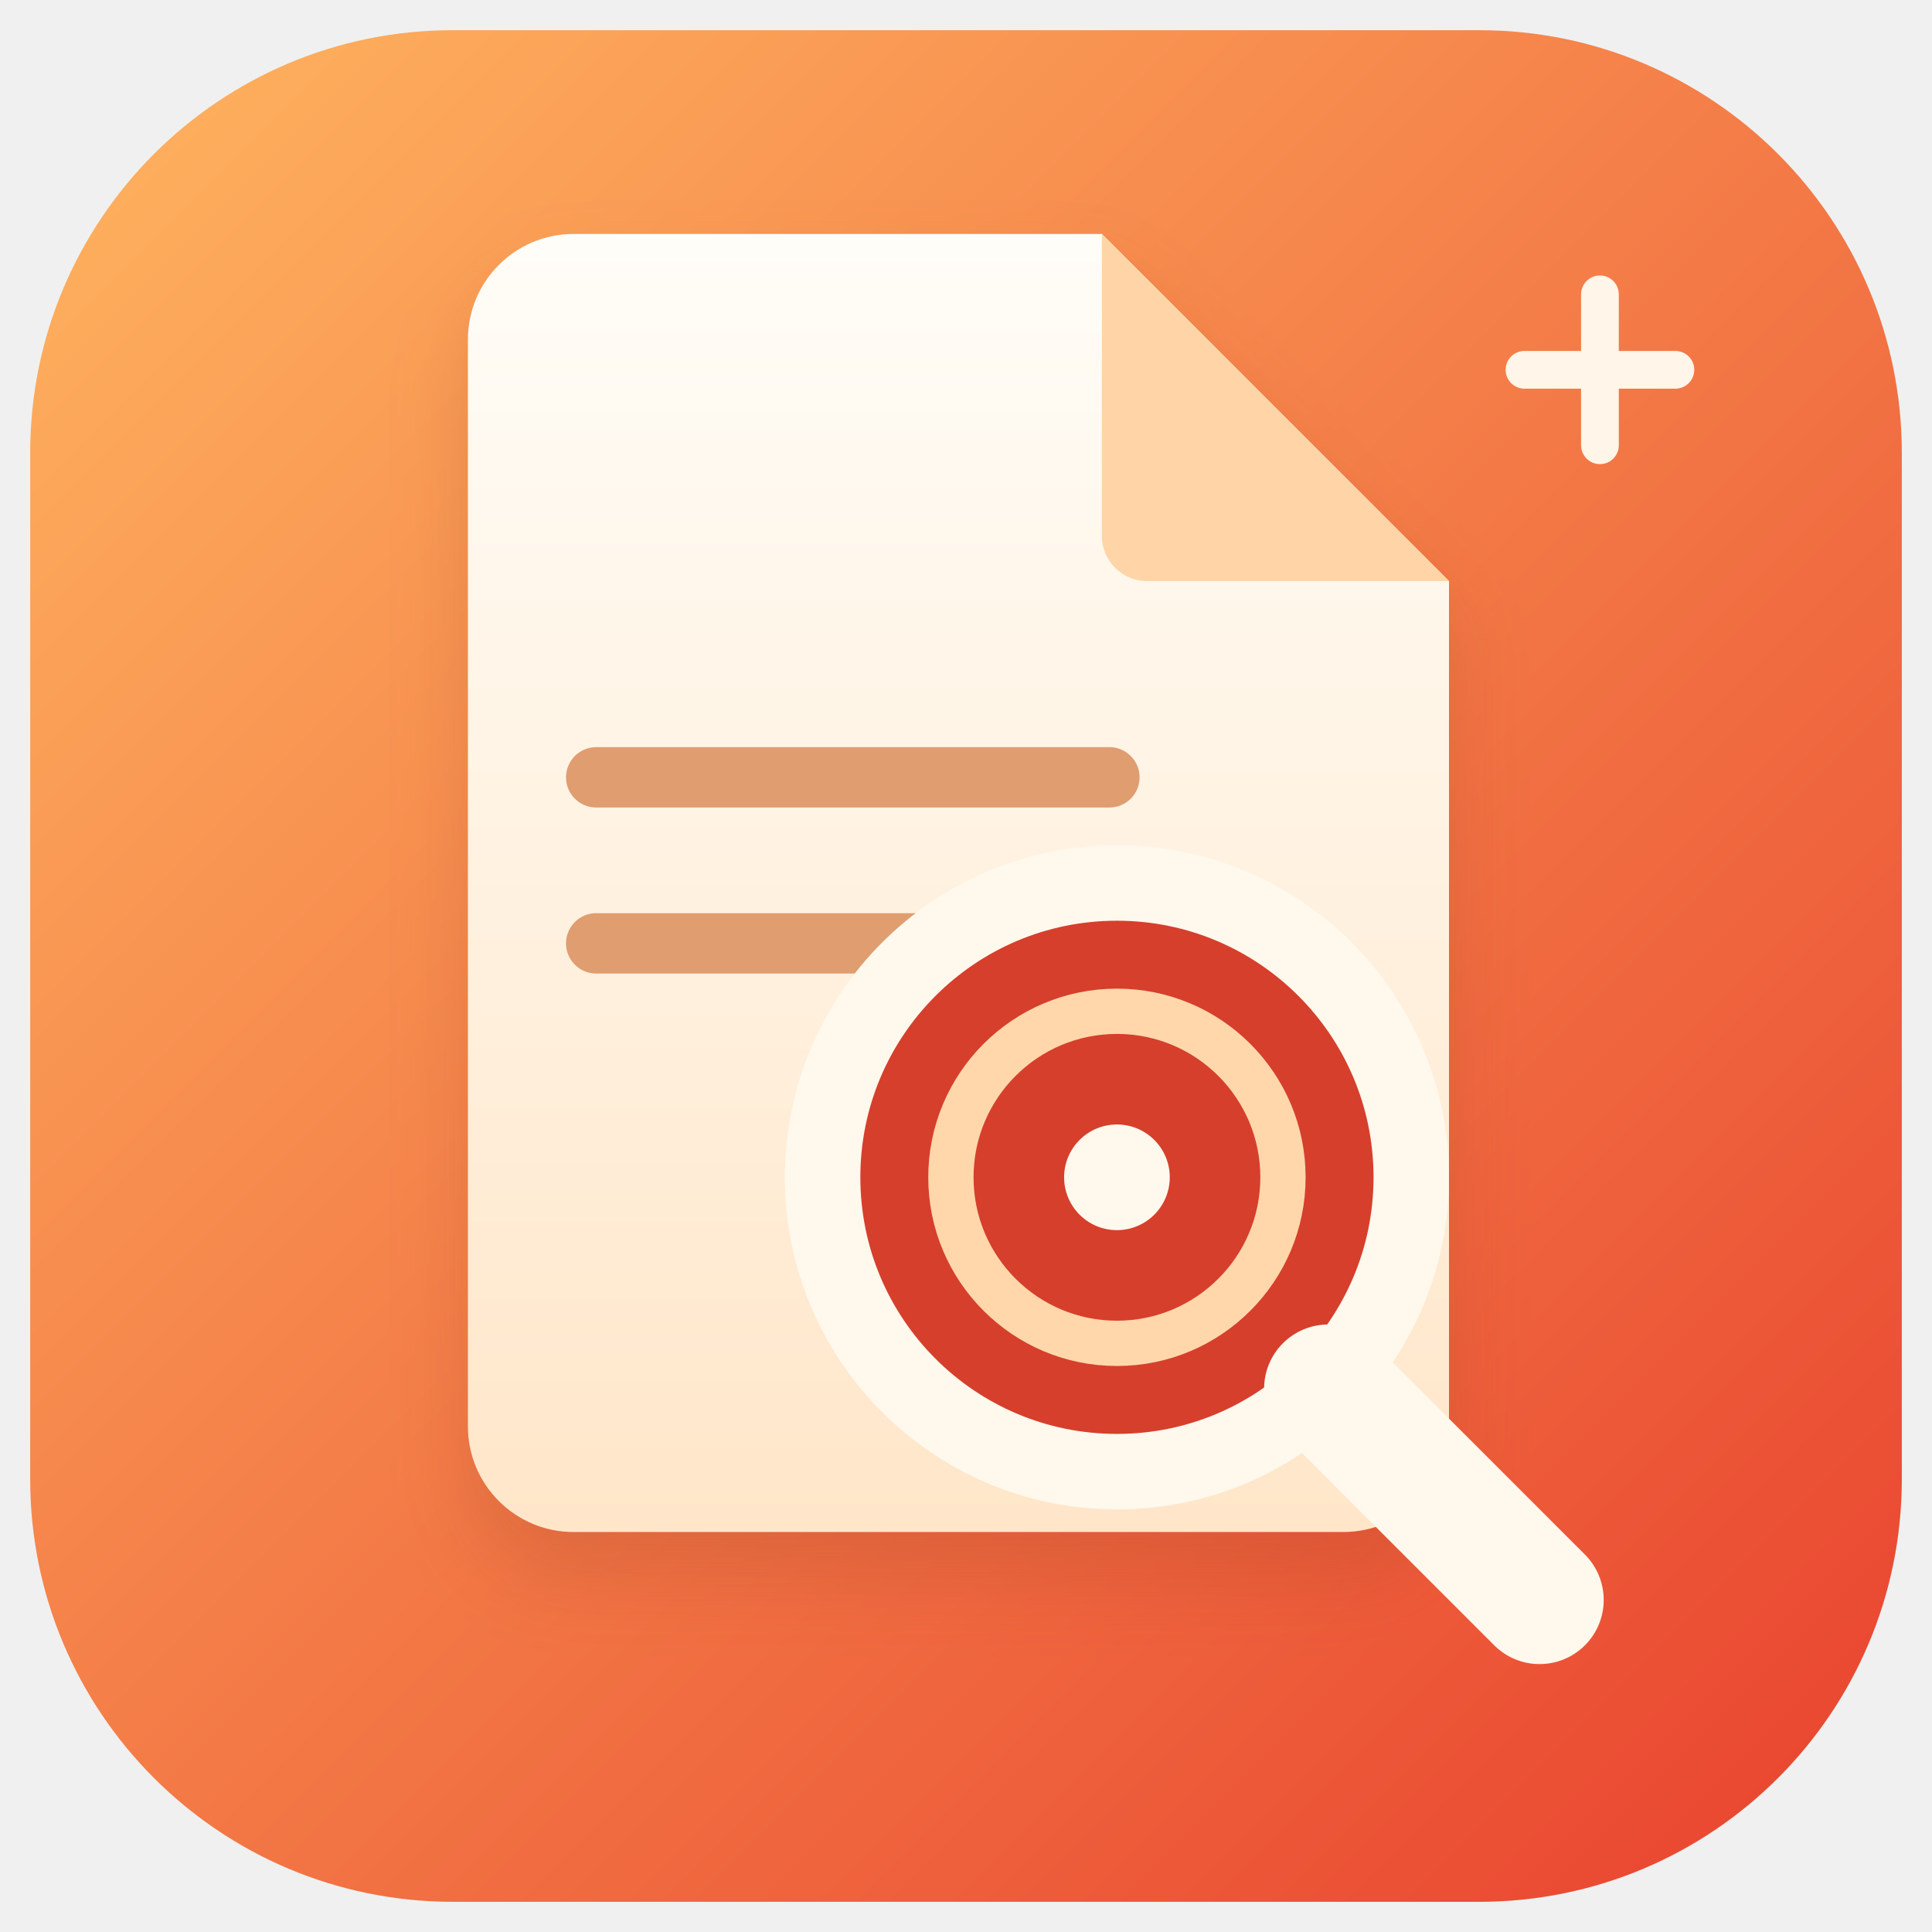
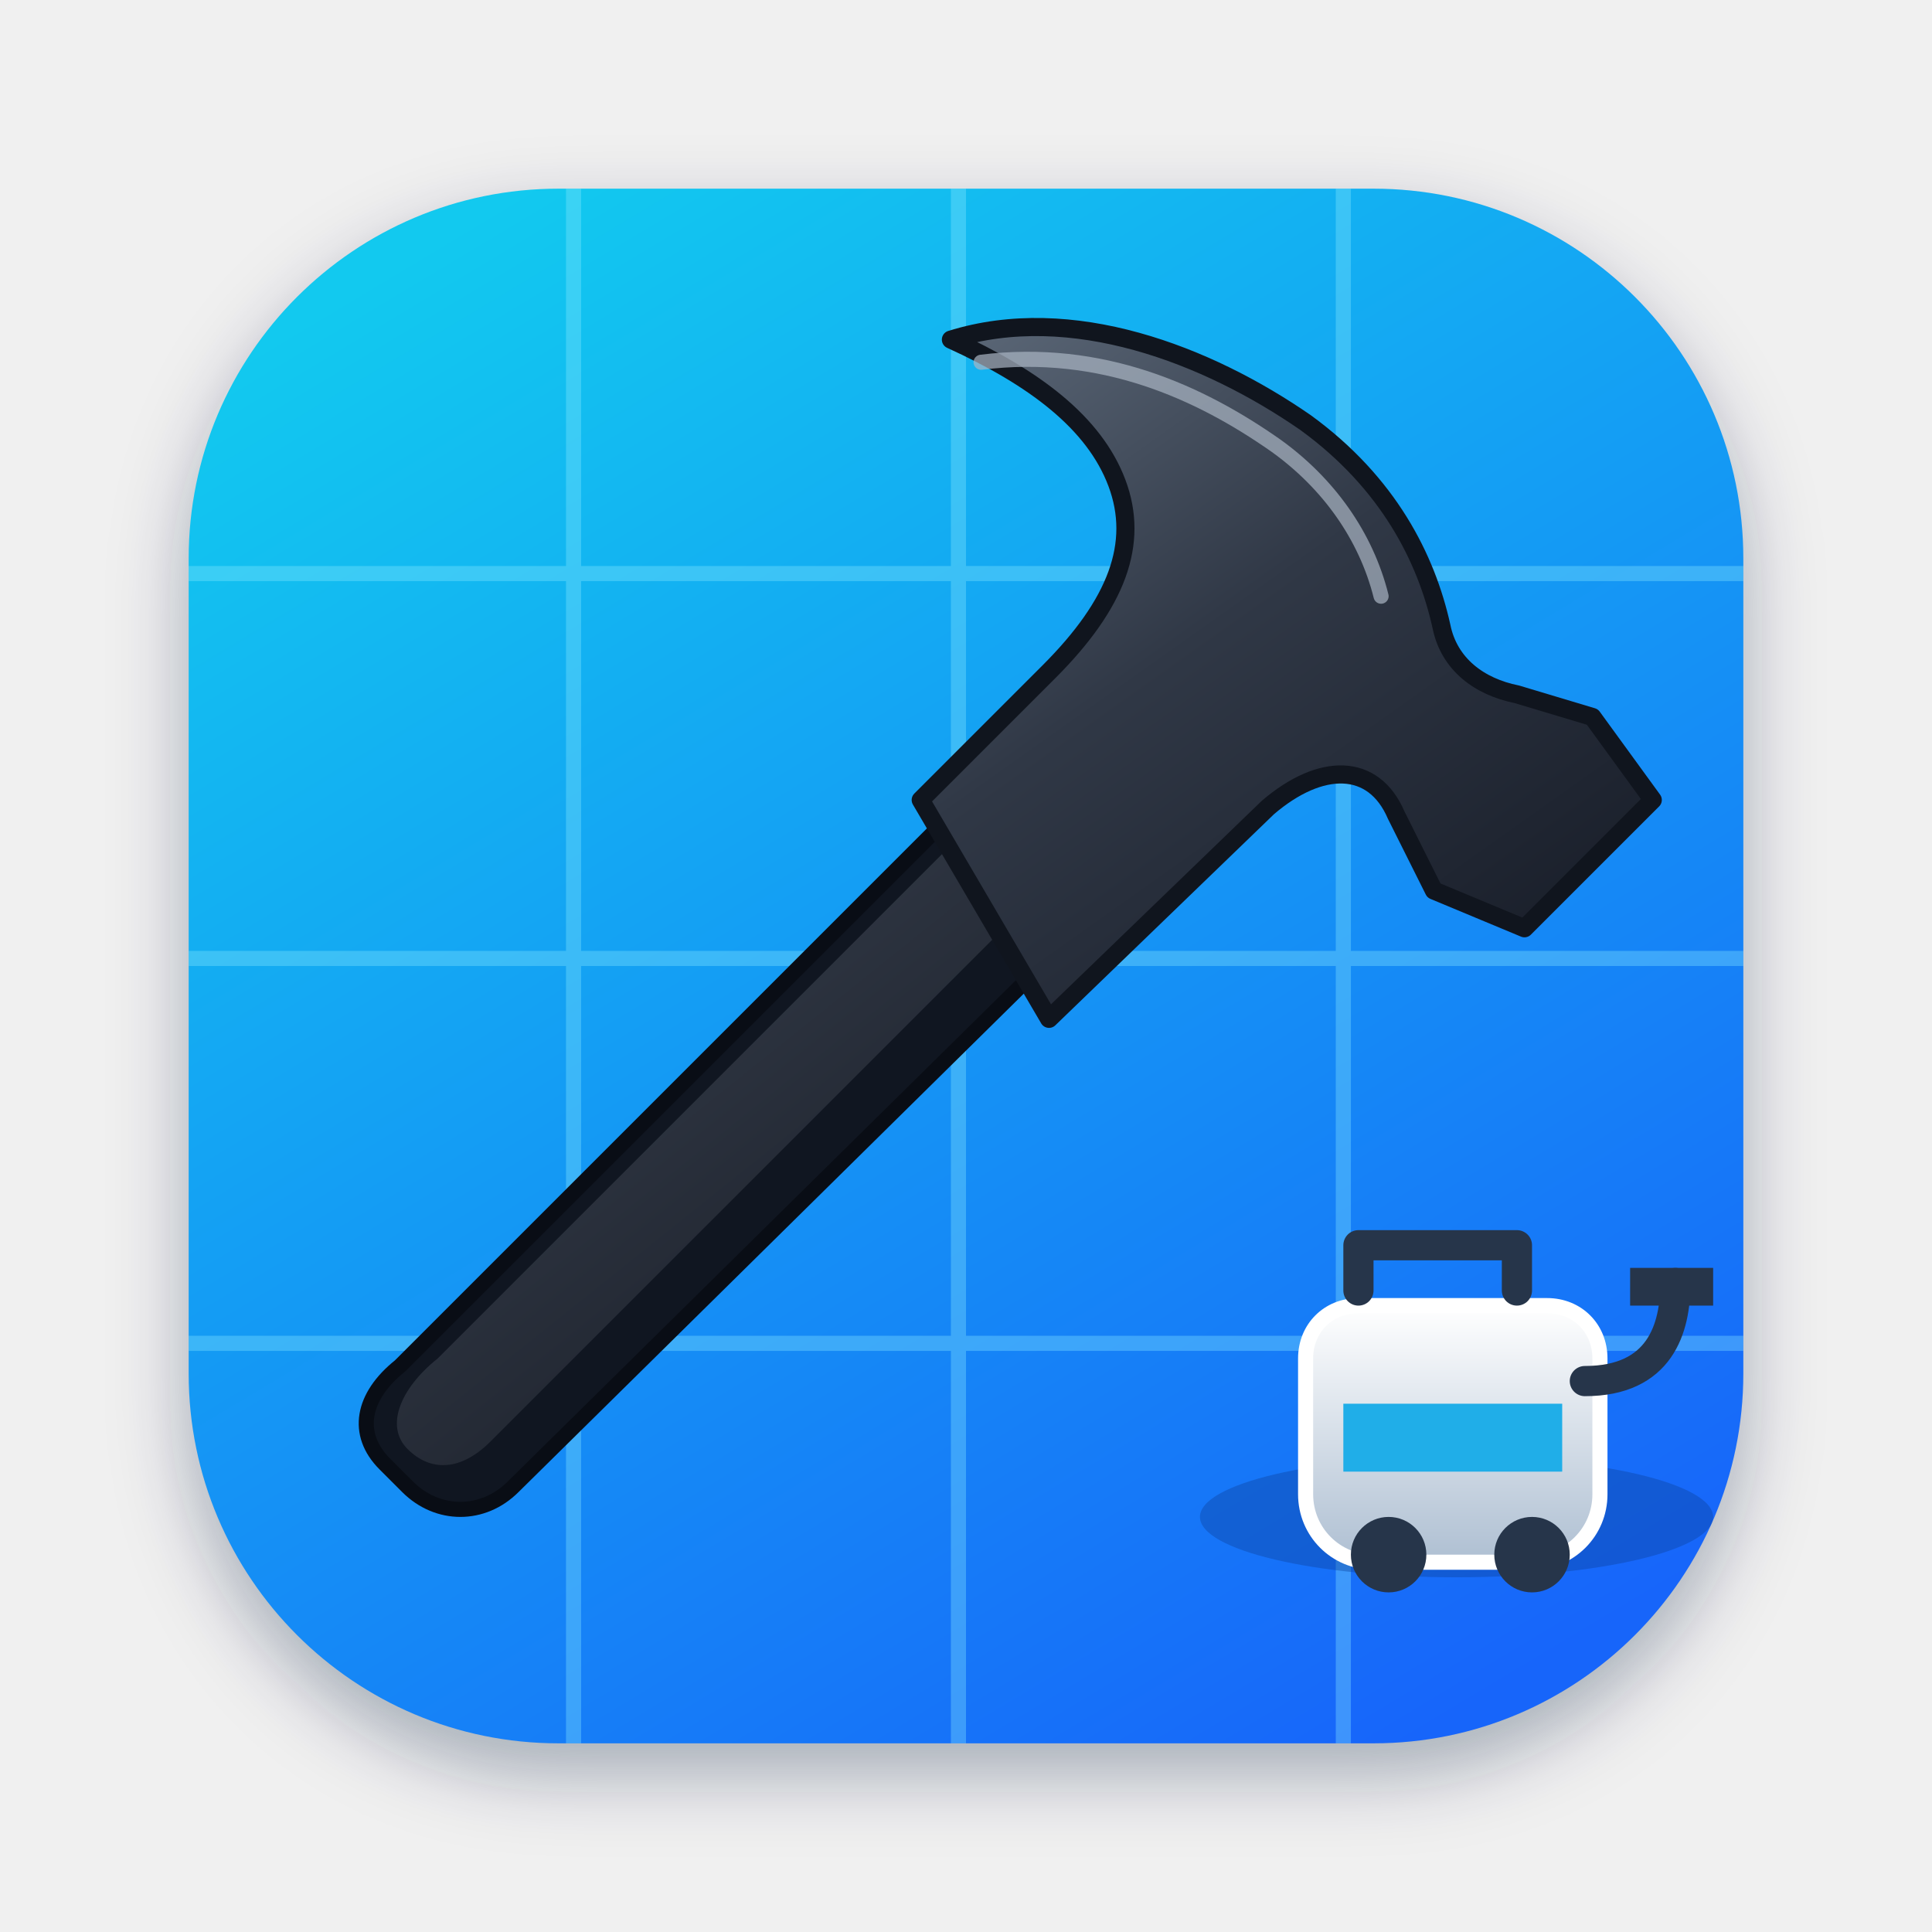
<svg xmlns="http://www.w3.org/2000/svg" viewBox="0 0 256 256">
  <defs>
-     <linearGradient id="bg" x1="0" y1="0" x2="1" y2="1">
-       <stop stop-color="#ffb560" />
-       <stop offset="1" stop-color="#e8412e" />
+     <linearGradient id="bg" x1=".2" y1="0" x2=".8" y2="1">
+       <stop stop-color="#12c9ef" />
+       <stop offset="1" stop-color="#1765fa" />
    </linearGradient>
-     <linearGradient id="paper" x1="0" y1="0" x2="0" y2="1">
-       <stop stop-color="#fffdf8" />
-       <stop offset="1" stop-color="#ffe6c9" />
+     <linearGradient id="steel" x1=".1" y1="0" x2=".85" y2="1">
+       <stop stop-color="#596575" />
+       <stop offset=".42" stop-color="#303846" />
+       <stop offset="1" stop-color="#171c27" />
    </linearGradient>
-     <filter id="shadow" x="-30%" y="-30%" width="160%" height="160%">
+     <linearGradient id="handle" x1="0" y1="0" x2=".8" y2="1">
+       <stop stop-color="#3d4655" />
+       <stop offset="1" stop-color="#171b24" />
+     </linearGradient>
+     <linearGradient id="vac" x1="0" y1="0" x2="0" y2="1">
+       <stop stop-color="#fff" />
+       <stop offset="1" stop-color="#aebfd2" />
+     </linearGradient>
+     <filter id="sh" x="-.3" y="-.3" width="1.6" height="1.6">
      <feGaussianBlur stdDeviation="5" />
    </filter>
+     <clipPath id="clip">
+       <rect x="25" y="25" width="206" height="206" rx="49" />
+     </clipPath>
  </defs>
-   <rect x="4" y="4" width="248" height="248" rx="56" fill="url(#bg)" />
-   <path d="M62 45a14 14 0 0 1 14-14h70l46 46v112a14 14 0 0 1-14 14H76a14 14 0 0 1-14-14z" fill="#8c351f" opacity=".19" filter="url(#shadow)" transform="translate(0 6)" />
-   <path d="M62 45a14 14 0 0 1 14-14h70l46 46v112a14 14 0 0 1-14 14H76a14 14 0 0 1-14-14z" fill="url(#paper)" />
-   <path d="M146 31v40a6 6 0 0 0 6 6h40" fill="#ffd5a8" />
-   <path d="M79 103h68M79 125h52" fill="none" stroke="#df9d70" stroke-width="8" stroke-linecap="round" />
-   <circle cx="148" cy="156" r="39" fill="#d63f2c" stroke="#fff8ed" stroke-width="10" />
-   <circle cx="148" cy="156" r="22" fill="none" stroke="#ffd7aa" stroke-width="6" />
-   <path d="m176 184 28 28" fill="none" stroke="#fff8ed" stroke-width="17" stroke-linecap="round" />
-   <circle cx="148" cy="156" r="7" fill="#fff8ed" />
-   <path d="M212 39v20m-10-10h20" fill="none" stroke="#fff5e8" stroke-width="5" stroke-linecap="round" />
+   <rect x="25" y="29" width="206" height="206" rx="49" fill="#00153b" opacity=".32" filter="url(#sh)" />
+   <rect x="25" y="25" width="206" height="206" rx="49" fill="url(#bg)" />
+   <g clip-path="url(#clip)" fill="none" stroke="#8beaff" stroke-width="2" opacity=".34">
+     <path d="M76 20v220M127 20v220M178 20v220M20 76h220M20 127h220M20 178h220" />
+   </g>
+   <path d="M53 181 126 108l16 16-74 73c-4 4-10 4-14 0l-3-3c-4-4-3-9 2-13Z" fill="#101621" stroke="#090d15" stroke-width="2" />
+   <path d="m58 180 70-70 9 9-72 72c-4 4-8 4-11 1s-1-8 4-12Z" fill="url(#handle)" />
+   <path d="m122 106 17-17c9-9 12-17 9-25-3-8-11-14-22-19 16-5 34 2 47 11 11 8 16 18 18 27 1 5 5 8 10 9l10 3 8 11-17 17-12-5-5-10c-3-7-10-7-17-1l-29 28z" fill="url(#steel)" stroke="#10151e" stroke-width="2.4" stroke-linejoin="round" />
+   <path d="M130 48c16-2 29 4 39 11 7 5 12 12 14 20" fill="none" stroke="#aab5c3" stroke-width="2" opacity=".7" stroke-linecap="round" />
+   <g transform="translate(165 163)">
+     <ellipse cx="28" cy="38" rx="34" ry="8" fill="#0b3f98" opacity=".38" />
+     <path d="M8 17c0-4 3-7 7-7h25c4 0 7 3 7 7v18c0 5-4 9-9 9H17c-5 0-9-4-9-9z" fill="url(#vac)" stroke="#fff" stroke-width="2" />
+     <path d="M13 23h29v9H13z" fill="#20aee8" />
+     <circle cx="19" cy="43" r="5" fill="#26354a" />
+     <circle cx="38" cy="43" r="5" fill="#26354a" />
+     <path d="M15 8V2h21v6" fill="none" stroke="#26354a" stroke-width="4" stroke-linecap="round" stroke-linejoin="round" />
+     <path d="M45 20c10 0 12-7 12-13" fill="none" stroke="#26354a" stroke-width="4" stroke-linecap="round" />
+     <path d="M51 5h11v5H51z" fill="#26354a" />
+   </g>
</svg>
